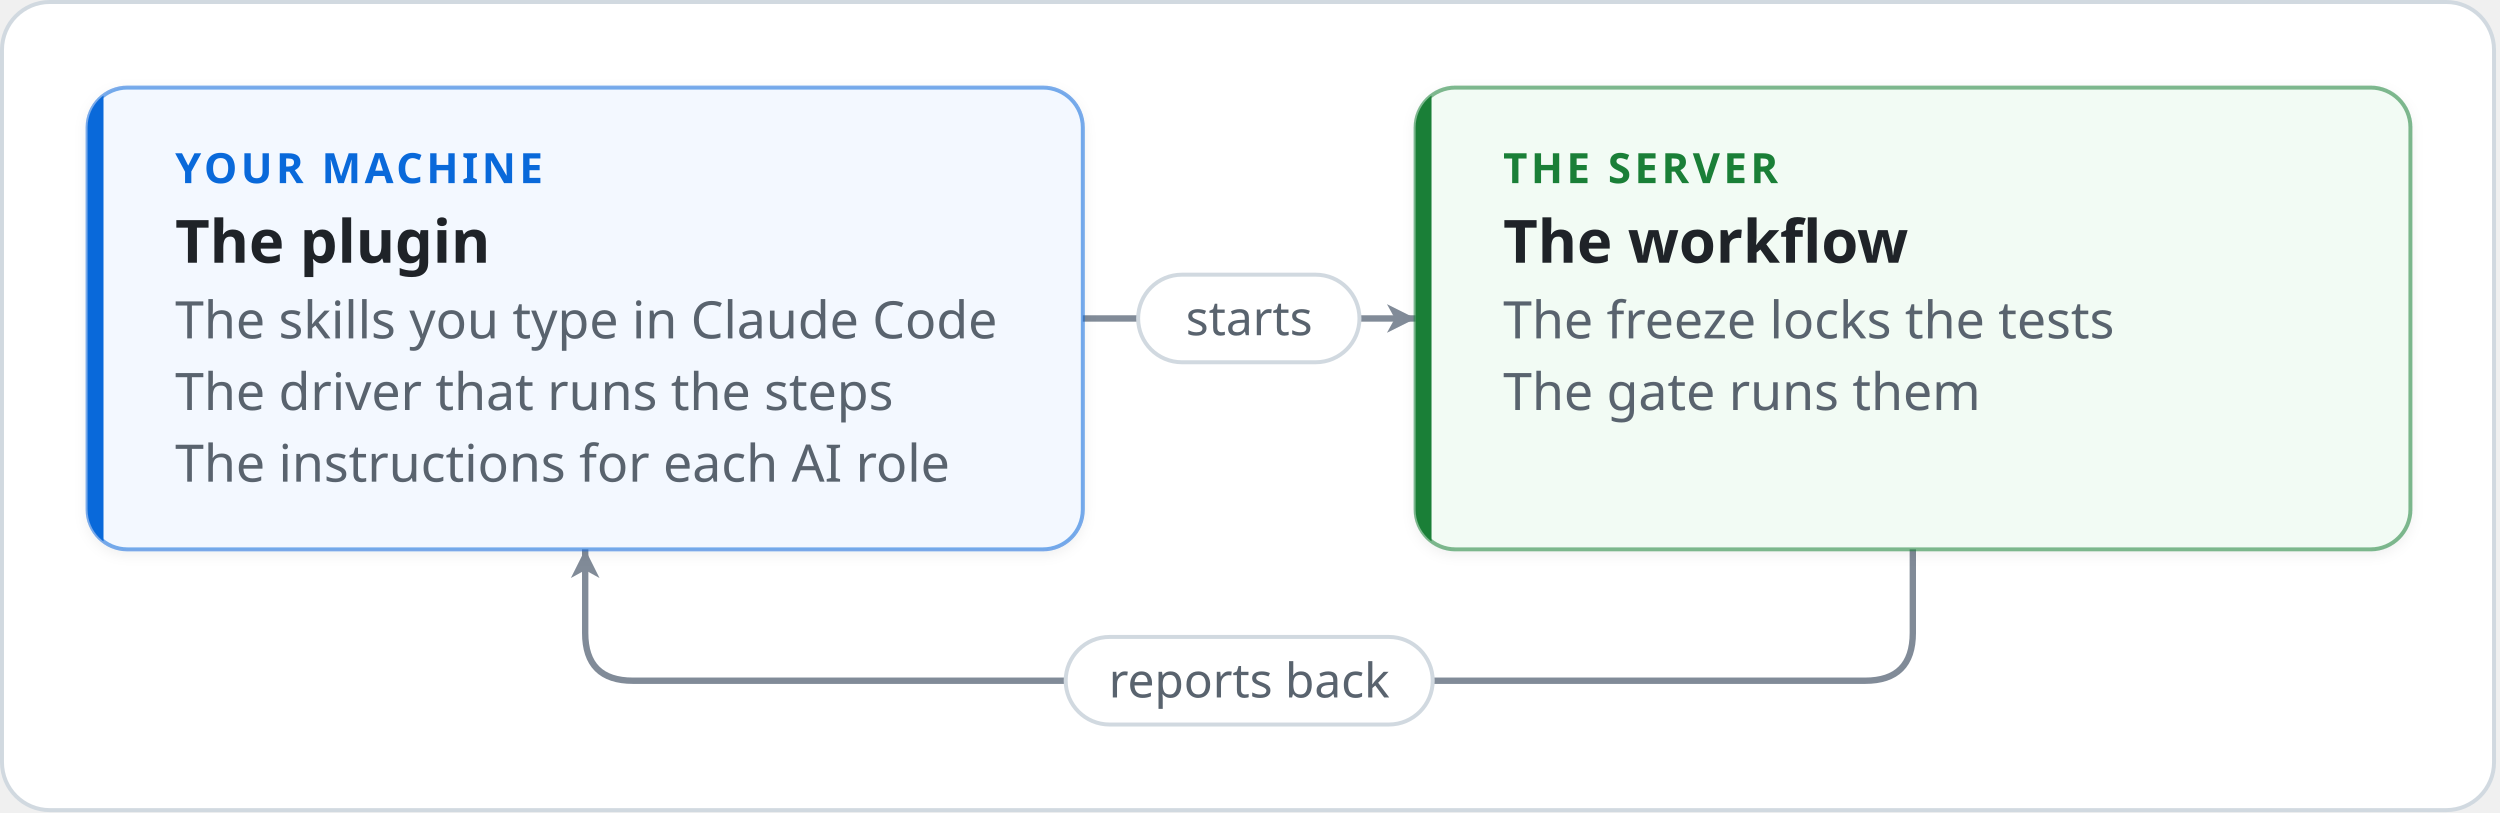
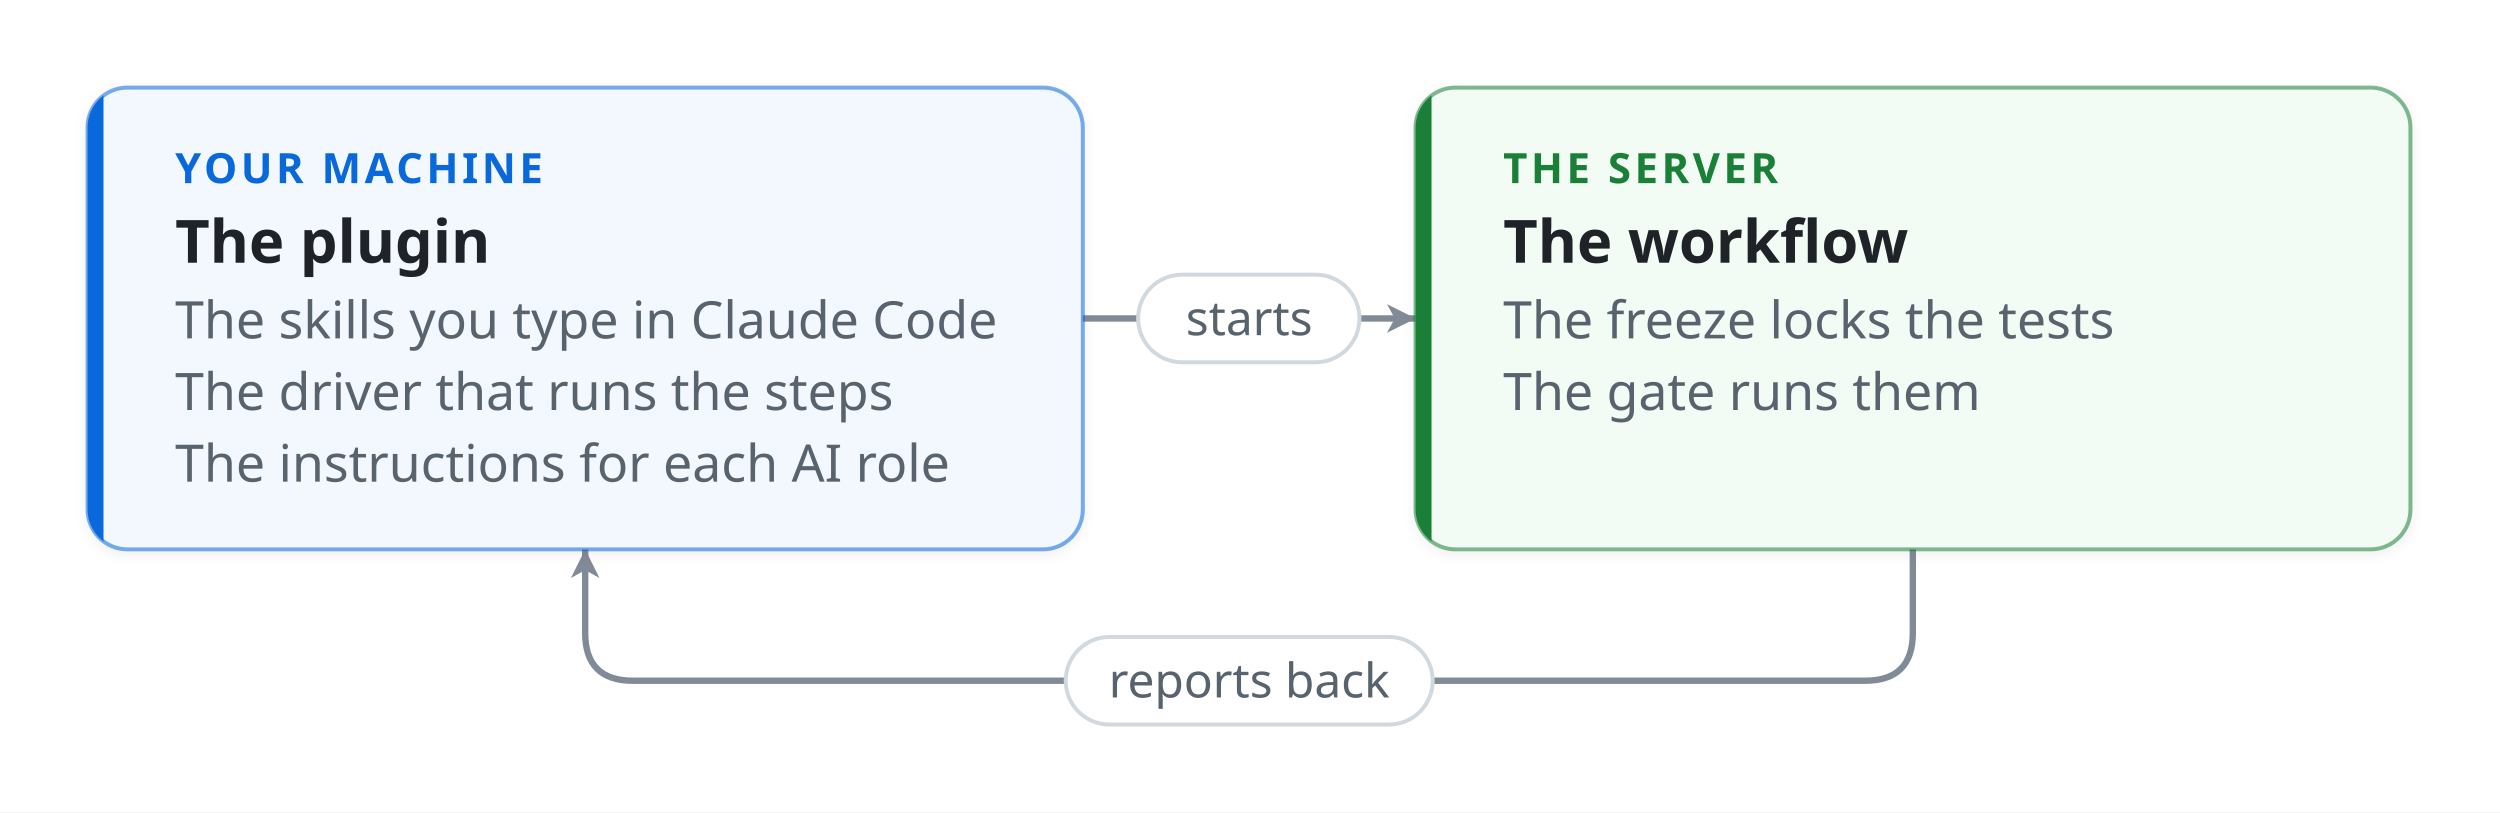
<svg xmlns="http://www.w3.org/2000/svg" viewBox="-22 -22 628 204" width="628" height="204" role="img" aria-labelledby="title desc" font-family="-apple-system, BlinkMacSystemFont, 'Segoe UI', 'Noto Sans', Helvetica, Arial, sans-serif">
  <defs>
    <marker id="arrow-plain" viewBox="0 0 10 10" refX="9" refY="5" markerWidth="9" markerHeight="9" markerUnits="userSpaceOnUse" orient="auto-start-reverse">
      <path d="M1,1 L9,5 L1,9 L3.2,5 z" fill="#818b98" />
    </marker>
    <marker id="arrow-fail" viewBox="0 0 10 10" refX="9" refY="5" markerWidth="9" markerHeight="9" markerUnits="userSpaceOnUse" orient="auto-start-reverse">
      <path d="M1,1 L9,5 L1,9 L3.2,5 z" fill="#cf222e" />
    </marker>
    <marker id="arrow-pass" viewBox="0 0 10 10" refX="9" refY="5" markerWidth="9" markerHeight="9" markerUnits="userSpaceOnUse" orient="auto-start-reverse">
      <path d="M1,1 L9,5 L1,9 L3.2,5 z" fill="#1a7f37" />
    </marker>
    <filter id="shadow" x="-10%" y="-10%" width="120%" height="140%">
      <feDropShadow dx="0" dy="1" stdDeviation="1.6" flood-color="#1f2328" flood-opacity="0.07" />
    </filter>
  </defs>
-   <rect x="-21.5" y="-21.5" width="626" height="203" rx="12" fill="#ffffff" stroke="#d1d9e0" />
+   <rect x="-22" y="-22" width="628" height="204" fill="#ffffff" />
  <path d="M250.0,58.0 L333.6,58.0" fill="none" stroke="#818b98" stroke-width="1.6" stroke-linecap="round" stroke-linejoin="round" marker-end="url(#arrow-plain)" />
  <path d="M458.5,116.0 L458.5,137.0 Q458.5,149.0 446.5,149.0 L137.0,149.0 Q125.0,149.0 125.0,137.0 L125.0,116.0" fill="none" stroke="#818b98" stroke-width="1.6" stroke-linecap="round" stroke-linejoin="round" marker-end="url(#arrow-plain)" />
  <rect x="0.0" y="0.0" width="250.0" height="116.0" rx="10" fill="#f3f8ff" stroke="#0969da" stroke-opacity="0.55" stroke-width="1" filter="url(#shadow)" />
  <clipPath id="clip0">
    <rect x="0.0" y="0.0" width="250.0" height="116.0" rx="10" />
  </clipPath>
  <rect x="0.0" y="0.0" width="4" height="116.0" fill="#0969da" clip-path="url(#clip0)" />
  <text x="22.0" y="24.0" font-size="10.5" font-weight="700" letter-spacing="0.9" fill="#0969da">YOUR MACHINE</text>
  <text x="22.0" y="44.0" font-size="15" font-weight="600" fill="#1f2328">The plugin</text>
  <text x="22.0" y="63.0" font-size="13" fill="#59636e">The skills you type in Claude Code</text>
  <text x="22.0" y="81.0" font-size="13" fill="#59636e">The driver that runs the steps</text>
  <text x="22.0" y="99.0" font-size="13" fill="#59636e">The instructions for each AI role</text>
  <rect x="333.6" y="0.0" width="249.9" height="116.0" rx="10" fill="#f2fbf4" stroke="#1a7f37" stroke-opacity="0.55" stroke-width="1" filter="url(#shadow)" />
  <clipPath id="clip1">
    <rect x="333.6" y="0.0" width="249.9" height="116.0" rx="10" />
  </clipPath>
  <rect x="333.6" y="0.0" width="4" height="116.0" fill="#1a7f37" clip-path="url(#clip1)" />
  <text x="355.6" y="24.0" font-size="10.5" font-weight="700" letter-spacing="0.9" fill="#1a7f37">THE SERVER</text>
  <text x="355.6" y="44.0" font-size="15" font-weight="600" fill="#1f2328">The workflow</text>
  <text x="355.6" y="63.0" font-size="13" fill="#59636e">The freeze locks the tests</text>
  <text x="355.6" y="81.0" font-size="13" fill="#59636e">The gate runs them</text>
  <rect x="263.9" y="47.0" width="55.6" height="22" rx="11.0" fill="#ffffff" stroke="#d1d9e0" stroke-width="1" />
  <text x="291.8" y="62.2" text-anchor="middle" font-size="12" font-weight="500" fill="#59636e">starts</text>
  <rect x="245.7" y="138.0" width="92.2" height="22" rx="11.0" fill="#ffffff" stroke="#d1d9e0" stroke-width="1" />
  <text x="291.8" y="153.2" text-anchor="middle" font-size="12" font-weight="500" fill="#59636e">reports back</text>
</svg>
